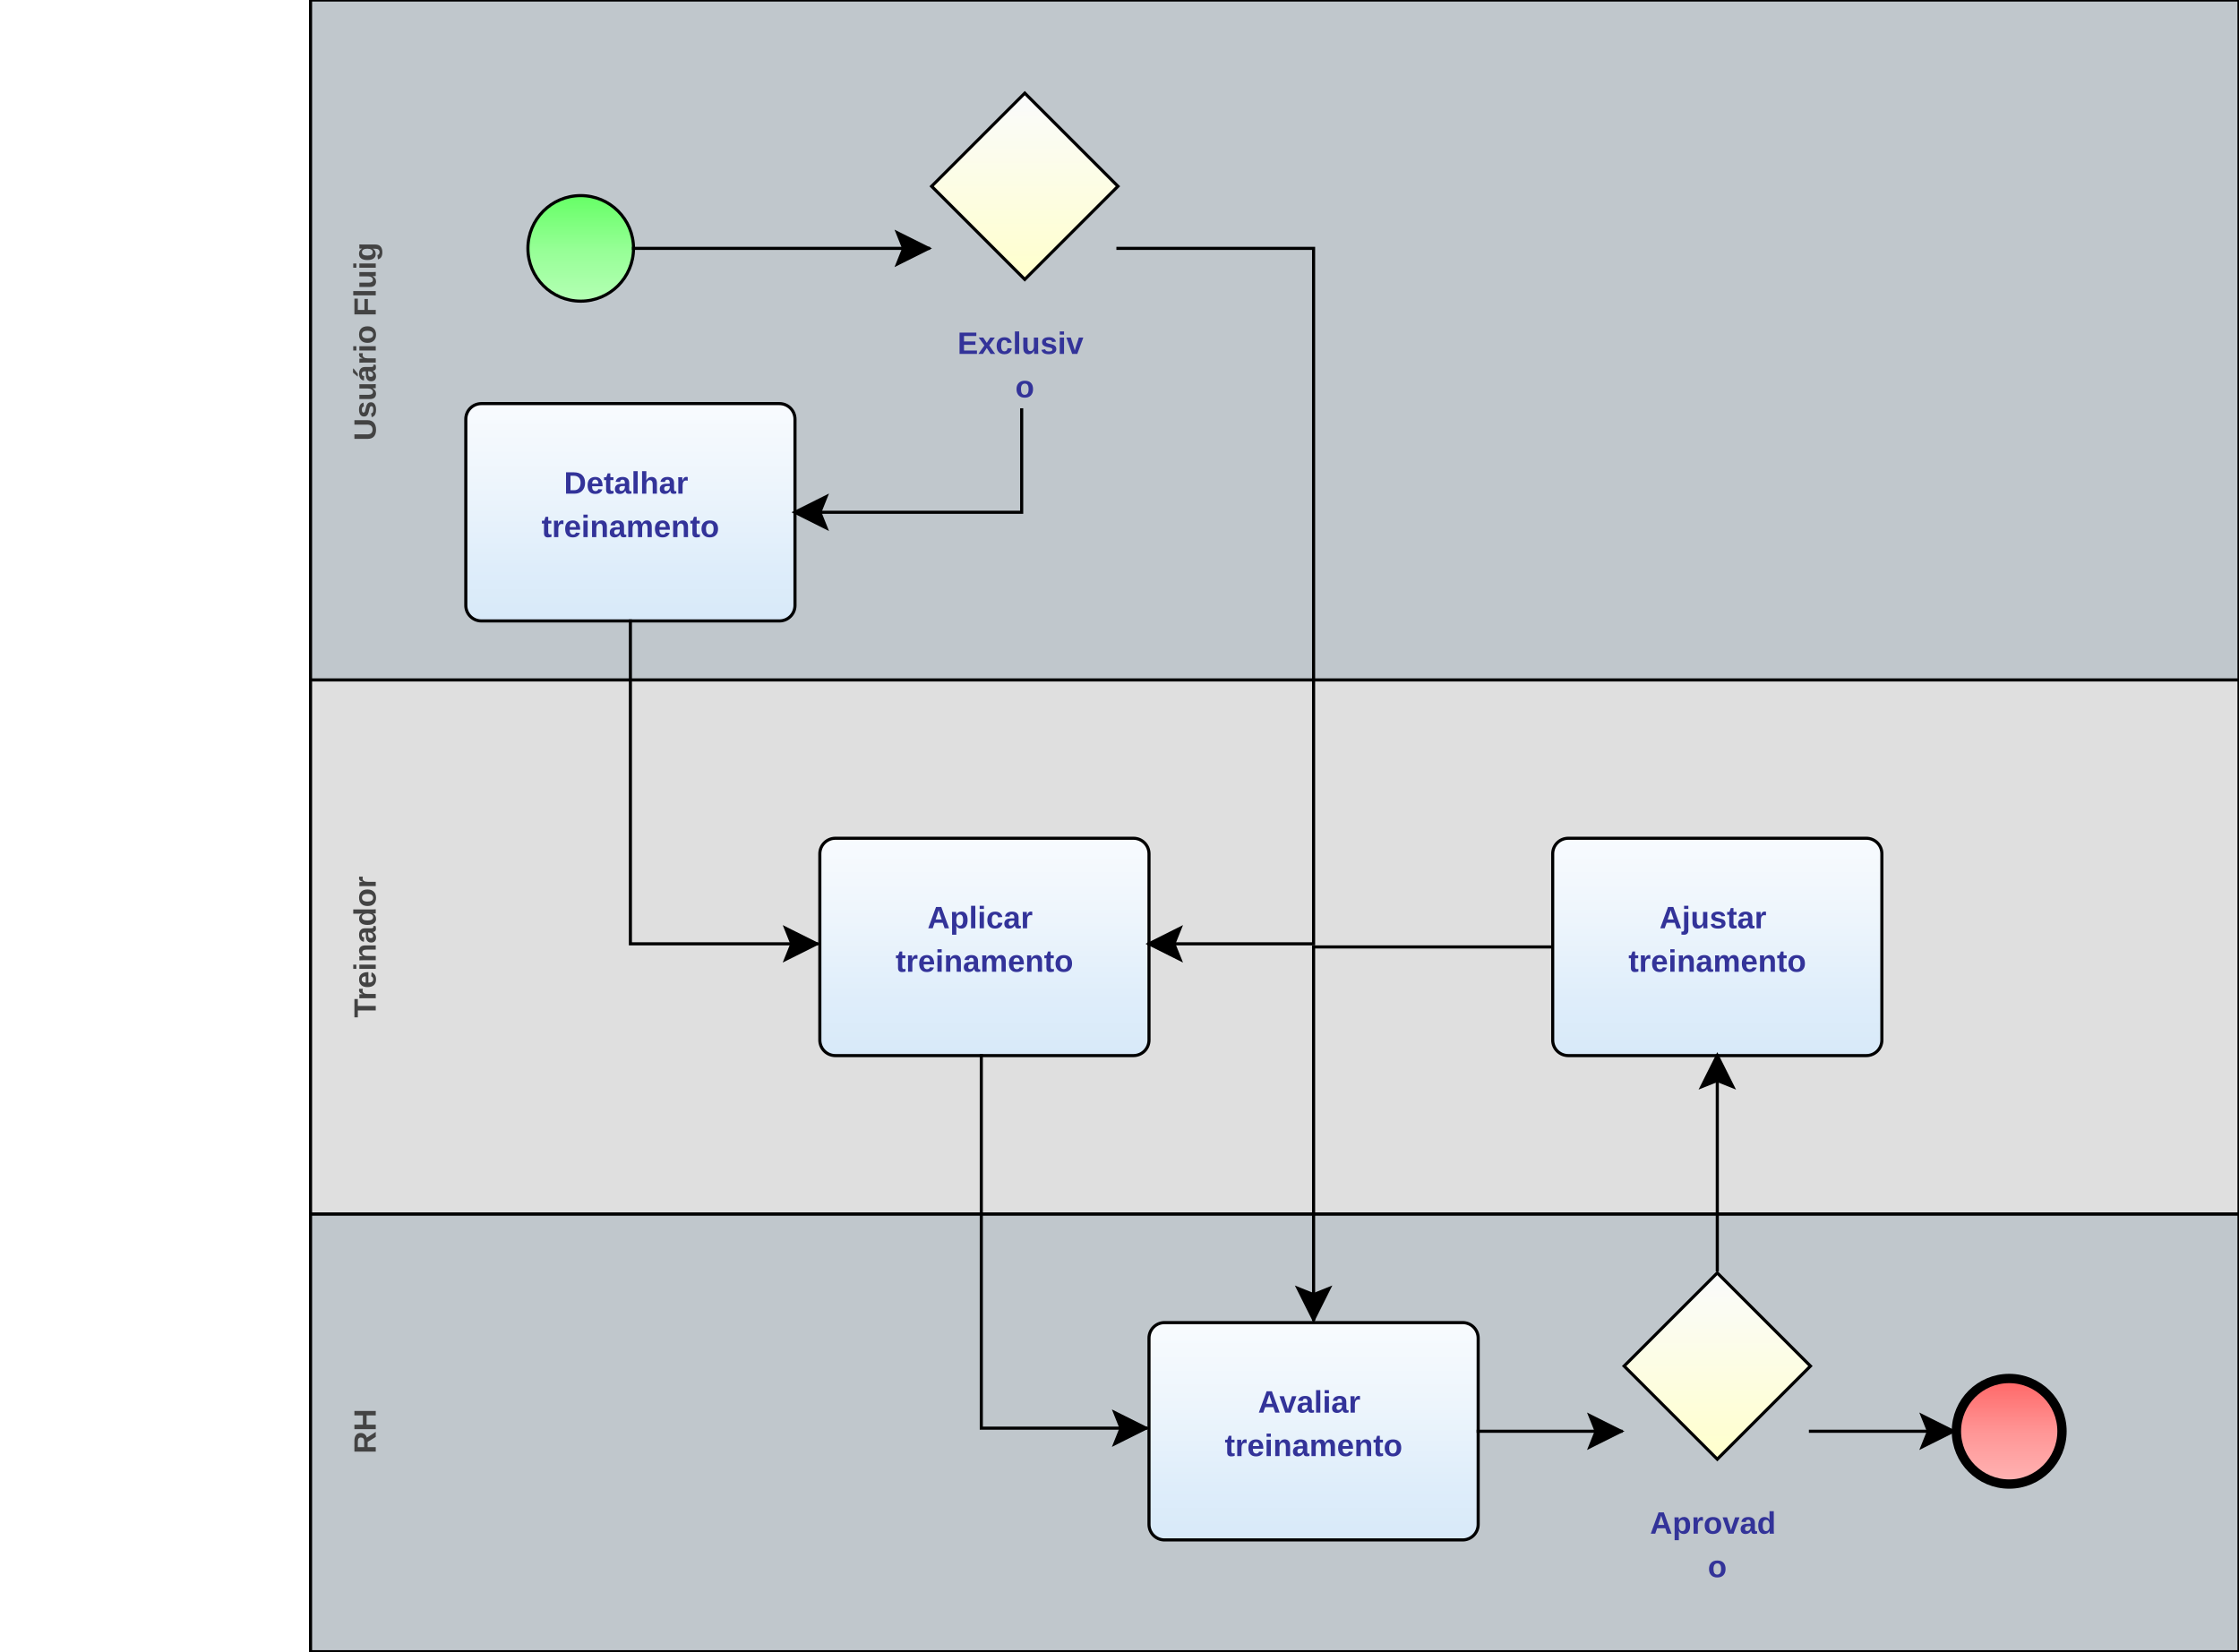
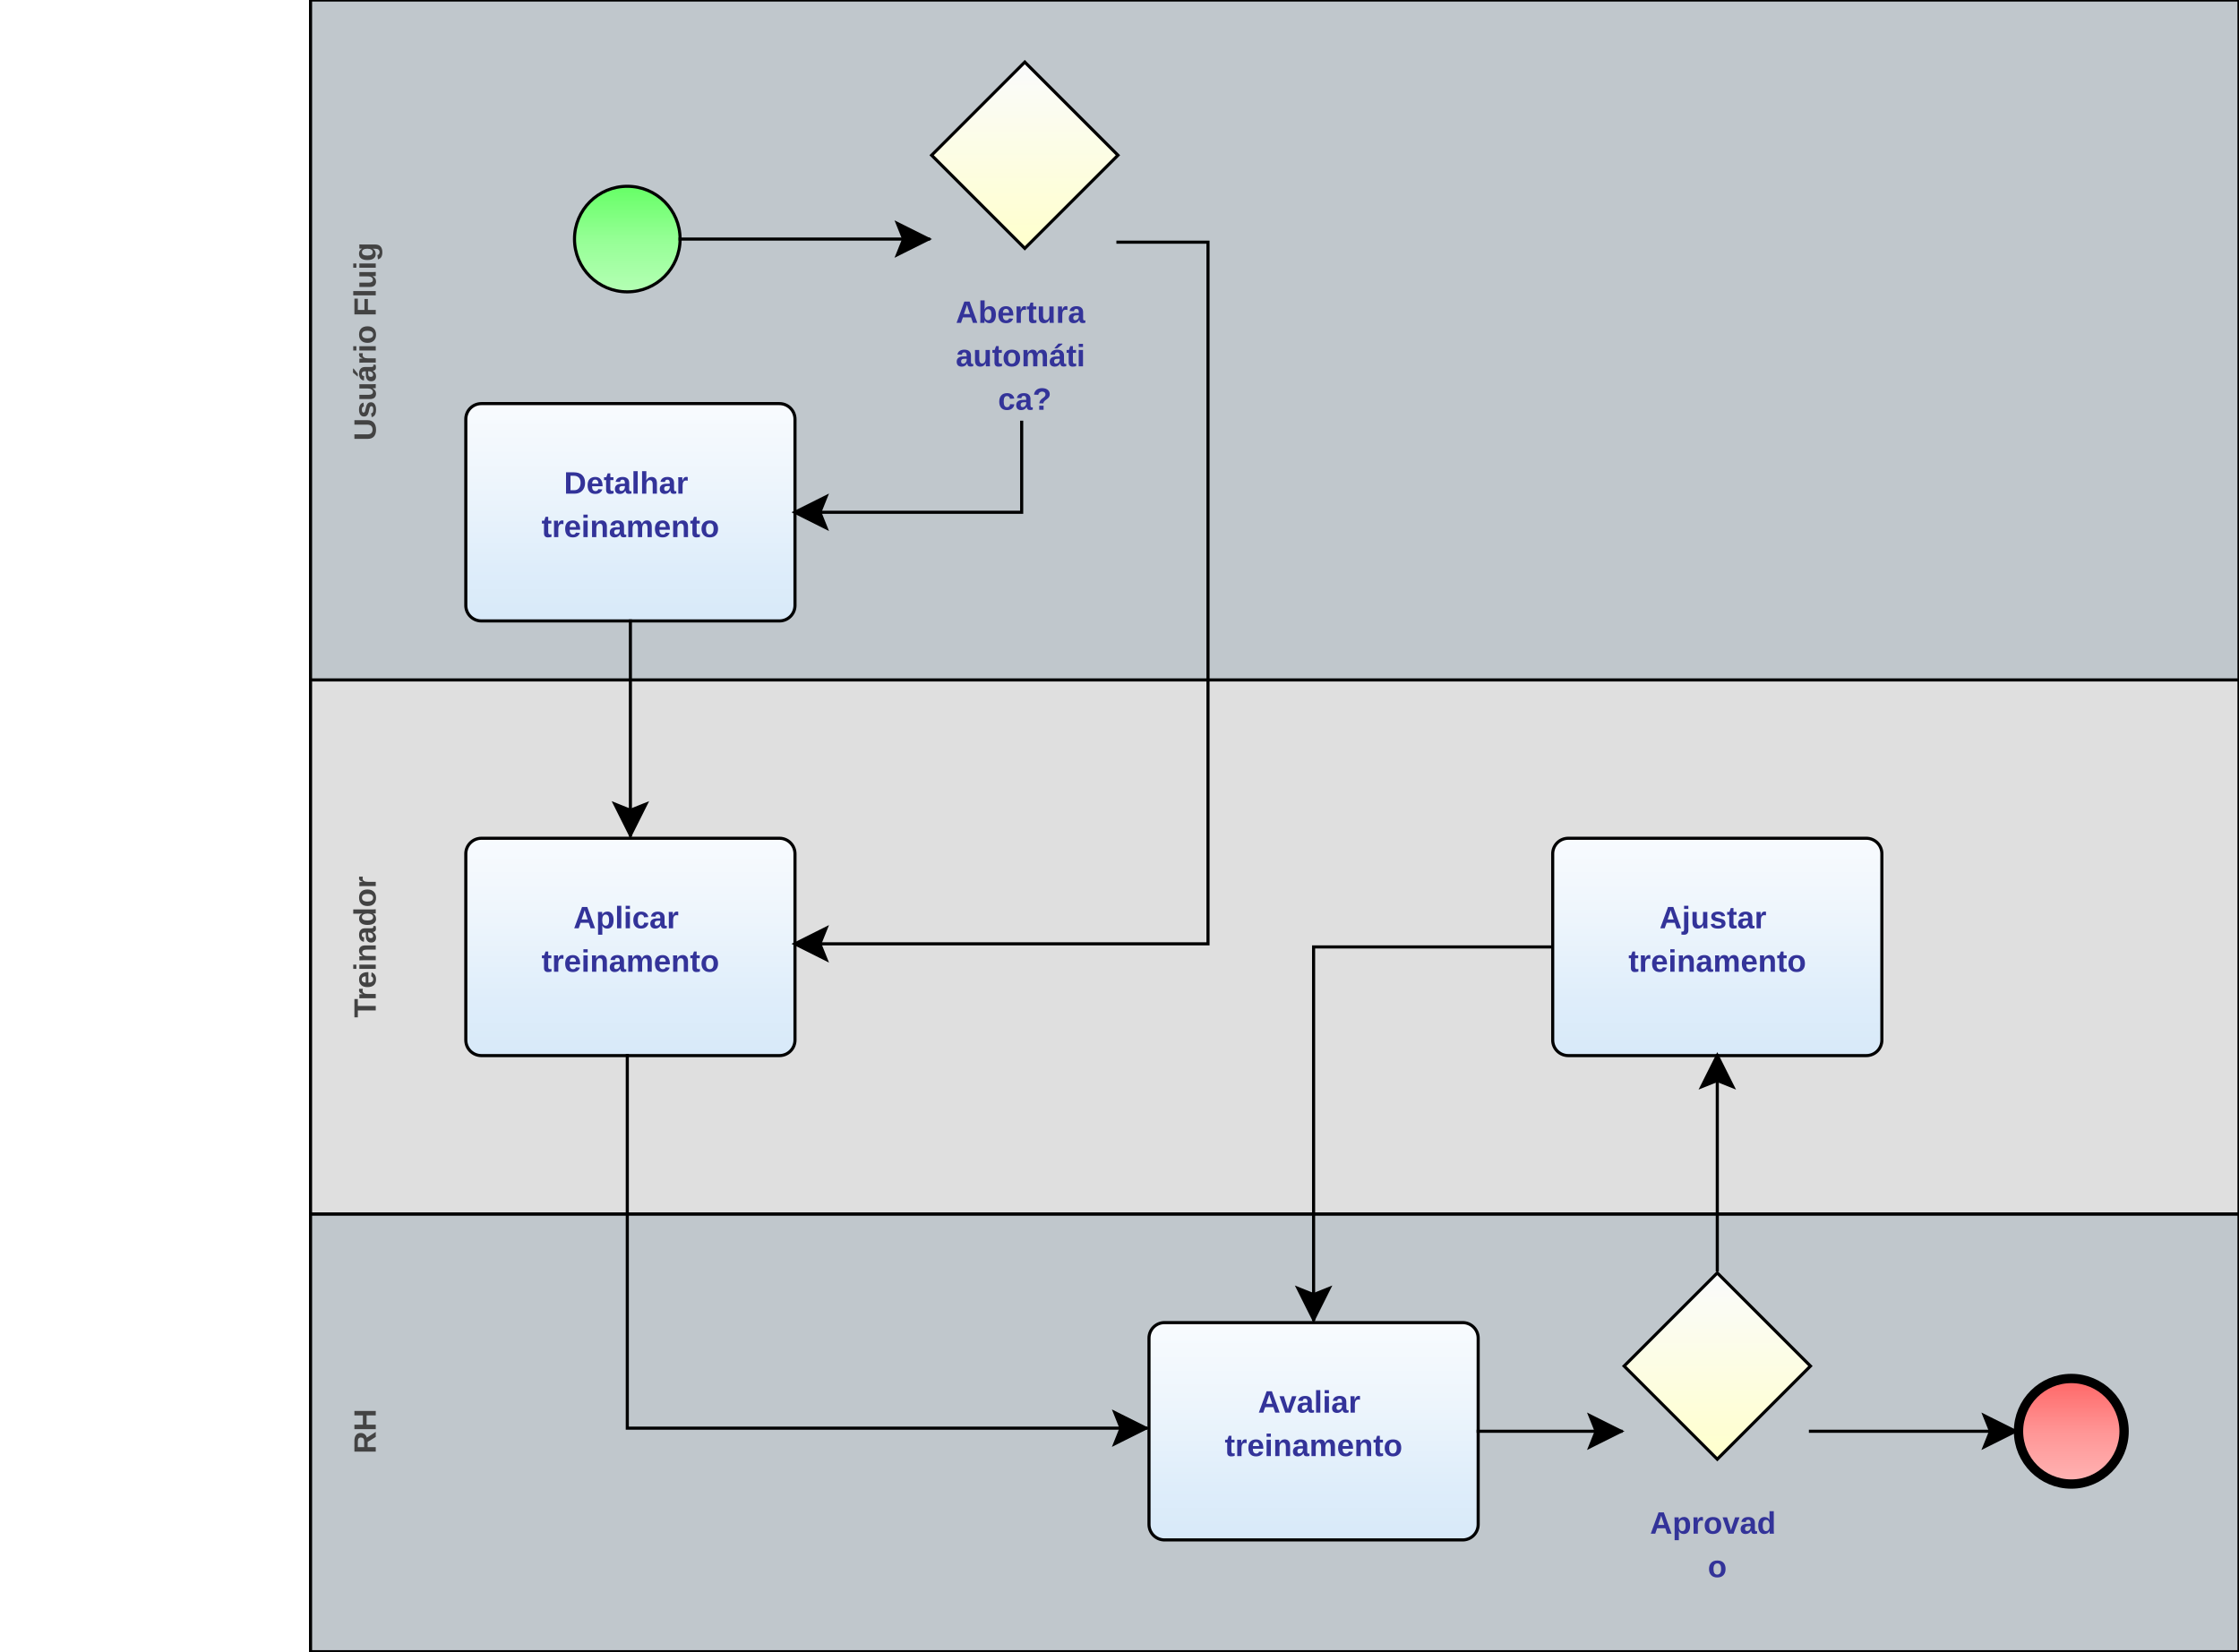
<svg xmlns="http://www.w3.org/2000/svg" xmlns:xlink="http://www.w3.org/1999/xlink" style="stroke-dasharray:none; shape-rendering:auto; font-family:'Arial'; text-rendering:auto; fill-opacity:1; color-interpolation:auto; color-rendering:auto; font-size:12; fill:black; stroke:black; image-rendering:auto; stroke-miterlimit:10; stroke-linecap:square; stroke-linejoin:miter; font-style:normal; stroke-width:1; stroke-dashoffset:0; font-weight:normal; stroke-opacity:1;" contentScriptType="text/ecmascript" preserveAspectRatio="xMidYMid meet" zoomAndPan="magnify" version="1.0" contentStyleType="text/css" xml:xlink="http://www.w3.org/1999/xlink" width="721" height="532">
  <rect x="100" y="391" width="621" height="141" ry="0" rx="0" style="stroke:#000000; fill:#C0C7CC" />
  <g componentSequence="11">
    <text x="-461" y="107" transform="rotate(270)" text-anchor="middle" style="font-weight:bold;font-size:10px;stroke:none; fill:#434343">
      <tspan dy="14" x="-461">RH</tspan>
    </text>
  </g>
  <rect x="100" y="0" width="621" height="220" ry="0" rx="0" style="stroke:#000000; fill:#C0C7CC" />
  <g componentSequence="2">
    <text x="-110" y="107" transform="rotate(270)" text-anchor="middle" style="font-weight:bold;font-size:10px;stroke:none; fill:#434343">
      <tspan dy="14" x="-110">Usuário Fluig</tspan>
    </text>
  </g>
  <rect x="100" y="219" width="621" height="172" ry="0" rx="0" style="stroke:#000000; fill:#DFDFDF" />
  <g componentSequence="3">
    <text x="-305" y="107" transform="rotate(270)" text-anchor="middle" style="font-weight:bold;font-size:10px;stroke:none; fill:#434343">
      <tspan dy="14" x="-305">Treinador</tspan>
    </text>
  </g>
  <g sequence="4">
-     <ellipse cx="187" cy="80" rx="17" ry="17" stroke-width="1" style="fill:url(#linearGradient66FF6696FF96B6FFB6_73401722);" stroke="336633" />
+     <ellipse cx="202" cy="77" rx="17" ry="17" stroke-width="1" style="fill:url(#linearGradient66FF6696FF96B6FFB6_1712998638);" stroke="336633" />
  </g>
  <g sequence="12">
-     <rect x="264" y="270" width="106" height="70" ry="5" rx="5" style="fill:url(#linearGradientF8FBFEEDF5FCDEEDFAD4E7F8E2E5E9_178776966);" stroke="191970" />
+     <rect x="150" y="270" width="106" height="70" ry="5" rx="5" style="fill:url(#linearGradientF8FBFEEDF5FCDEEDFAD4E7F8E2E5E9_1759361629);" stroke="191970" />
  </g>
  <g componentSequence="12">
-     <text x="317" y="285" text-anchor="middle" style="font-weight:bold;font-size:10px;stroke:none; fill:#333399">
-       <tspan dy="14" x="317">Aplicar</tspan>
-       <tspan dy="14" x="317">treinamento</tspan>
+     <text x="203" y="285" text-anchor="middle" style="font-weight:bold;font-size:10px;stroke:none; fill:#333399">
+       <tspan dy="14" x="203">Aplicar</tspan>
+       <tspan dy="14" x="203">treinamento</tspan>
    </text>
  </g>
  <g sequence="15">
-     <rect x="370" y="426" width="106" height="70" ry="5" rx="5" style="fill:url(#linearGradientF8FBFEEDF5FCDEEDFAD4E7F8E2E5E9_244870666);" stroke="191970" />
+     <rect x="370" y="426" width="106" height="70" ry="5" rx="5" style="fill:url(#linearGradientF8FBFEEDF5FCDEEDFAD4E7F8E2E5E9_1826759582);" stroke="191970" />
  </g>
  <g componentSequence="15">
    <text x="423" y="441" text-anchor="middle" style="font-weight:bold;font-size:10px;stroke:none; fill:#333399">
      <tspan dy="14" x="423">Avaliar</tspan>
      <tspan dy="14" x="423">treinamento</tspan>
    </text>
  </g>
  <g sequence="17">
-     <polygon points=" 523 440 553 410 583 440 553 470 523 440" style="fill:url(#linearGradientFAFBFCFFFFCC_1268441533);" stroke="000000" />
+     <polygon points=" 523 440 553 410 583 440 553 470 523 440" style="fill:url(#linearGradientFAFBFCFFFFCC_702591078);" stroke="000000" />
  </g>
  <g componentSequence="17">
    <text x="553" y="480" text-anchor="middle" style="font-weight:bold;font-size:10px;stroke:none; fill:#333399">
      <tspan dy="14" x="553">Aprovad</tspan>
      <tspan dy="14" x="553">o</tspan>
    </text>
  </g>
  <g sequence="19">
-     <ellipse cx="647" cy="461" rx="17" ry="17" stroke-width="3" style="fill:url(#linearGradientFF6666FF9696FFB6B6_1331000929);" stroke="993333" />
+     <ellipse cx="667" cy="461" rx="17" ry="17" stroke-width="3" style="fill:url(#linearGradientFF6666FF9696FFB6B6_487178380);" stroke="993333" />
  </g>
  <g sequence="21">
-     <rect x="500" y="270" width="106" height="70" ry="5" rx="5" style="fill:url(#linearGradientF8FBFEEDF5FCDEEDFAD4E7F8E2E5E9_2056998870);" stroke="191970" />
+     <rect x="500" y="270" width="106" height="70" ry="5" rx="5" style="fill:url(#linearGradientF8FBFEEDF5FCDEEDFAD4E7F8E2E5E9_402890274);" stroke="191970" />
  </g>
  <g componentSequence="21">
    <text x="553" y="285" text-anchor="middle" style="font-weight:bold;font-size:10px;stroke:none; fill:#333399">
      <tspan dy="14" x="553">Ajustar</tspan>
      <tspan dy="14" x="553">treinamento</tspan>
    </text>
  </g>
  <g sequence="25">
-     <polygon points=" 300 60 330 30 360 60 330 90 300 60" style="fill:url(#linearGradientFAFBFCFFFFCC_935233201);" stroke="000000" />
+     <polygon points=" 300 50 330 20 360 50 330 80 300 50" style="fill:url(#linearGradientFAFBFCFFFFCC_1694543983);" stroke="000000" />
  </g>
  <g componentSequence="25">
-     <text x="330" y="100" text-anchor="middle" style="font-weight:bold;font-size:10px;stroke:none; fill:#333399">
-       <tspan dy="14" x="330">Exclusiv</tspan>
-       <tspan dy="14" x="330">o</tspan>
+     <text x="330" y="90" text-anchor="middle" style="font-weight:bold;font-size:10px;stroke:none; fill:#333399">
+       <tspan dy="14" x="330">Abertura</tspan>
+       <tspan dy="14" x="330">automáti</tspan>
+       <tspan dy="14" x="330">ca?</tspan>
    </text>
  </g>
  <g sequence="26">
-     <rect x="150" y="130" width="106" height="70" ry="5" rx="5" style="fill:url(#linearGradientF8FBFEEDF5FCDEEDFAD4E7F8E2E5E9_733290226);" stroke="191970" />
+     <rect x="150" y="130" width="106" height="70" ry="5" rx="5" style="fill:url(#linearGradientF8FBFEEDF5FCDEEDFAD4E7F8E2E5E9_1238322985);" stroke="191970" />
  </g>
  <g componentSequence="26">
    <text x="203" y="145" text-anchor="middle" style="font-weight:bold;font-size:10px;stroke:none; fill:#333399">
      <tspan dy="14" x="203">Detalhar</tspan>
      <tspan dy="14" x="203">treinamento</tspan>
    </text>
  </g>
  <g componentSequence="16">
-     <text x="326" y="417" style="font-size:10px;font-weight:none;stroke:none; fill:#333399" text-anchor="left" />
+     <text x="236" y="450" style="font-size:10px;font-weight:none;stroke:none; fill:#333399" text-anchor="left" />
  </g>
  <g componentSequence="18">
    <text x="509" y="451" style="font-size:10px;font-weight:none;stroke:none; fill:#333399" text-anchor="left" />
  </g>
  <g componentSequence="20">
-     <text x="616" y="451" style="font-size:10px;font-weight:none;stroke:none; fill:#333399" text-anchor="left" />
+     <text x="626" y="451" style="font-size:10px;font-weight:none;stroke:none; fill:#333399" text-anchor="left" />
  </g>
  <g componentSequence="22">
    <text x="563" y="365" style="font-size:10px;font-weight:none;stroke:none; fill:#333399" text-anchor="left" />
  </g>
  <g componentSequence="23">
    <text x="433" y="317" style="font-size:10px;font-weight:none;stroke:none; fill:#333399" text-anchor="left" />
  </g>
  <g componentSequence="27">
-     <text x="319" y="155" style="font-size:10px;font-weight:none;stroke:none; fill:#333399" text-anchor="left" />
+     <text x="317" y="155" style="font-size:10px;font-weight:none;stroke:none; fill:#333399" text-anchor="left" />
  </g>
  <g componentSequence="28">
-     <text x="433" y="177" style="font-size:10px;font-weight:none;stroke:none; fill:#333399" text-anchor="left" />
+     <text x="399" y="233" style="font-size:10px;font-weight:none;stroke:none; fill:#333399" text-anchor="left" />
  </g>
-   <g componentSequence="29">
-     <text x="213" y="272" style="font-size:10px;font-weight:none;stroke:none; fill:#333399" text-anchor="left" />
+   <g componentSequence="31">
+     <text x="213" y="225" style="font-size:10px;font-weight:none;stroke:none; fill:#333399" text-anchor="left" />
  </g>
  <g componentSequence="30">
-     <text x="262" y="70" style="font-size:10px;font-weight:none;stroke:none; fill:#333399" text-anchor="left" />
+     <text x="270" y="67" style="font-size:10px;font-weight:none;stroke:none; fill:#333399" text-anchor="left" />
  </g>
-   <path style="fill:none; stroke:#000000;stroke-width:1" d="M204.0 80.0 L299.0 80.0" />
-   <polygon style="fill:#000000; stroke:#000000;" points=" 289 75 299 80 289 85 291 80" />
-   <path style="fill:none; stroke:#000000;stroke-width:1" d="M316.0 340.0 L316.0 460.0 L369.0 460.0" />
+   <path style="fill:none; stroke:#000000;stroke-width:1" d="M219.0 77.0 L299.0 77.0" />
+   <polygon style="fill:#000000; stroke:#000000;" points=" 289 72 299 77 289 82 291 77" />
+   <path style="fill:none; stroke:#000000;stroke-width:1" d="M202.0 340.0 L202.0 460.0 L369.0 460.0" />
  <polygon style="fill:#000000; stroke:#000000;" points=" 359 455 369 460 359 465 361 460" />
-   <path style="fill:none; stroke:#000000;stroke-width:1" d="M360.0 80.0 L423.0 80.0 L423.0 304.0 L370.0 304.0" />
-   <polygon style="fill:#000000; stroke:#000000;" points=" 380 309 370 304 380 299 378 304" />
-   <path style="fill:none; stroke:#000000;stroke-width:1" d="M203.0 200.0 L203.0 304.0 L263.0 304.0" />
-   <polygon style="fill:#000000; stroke:#000000;" points=" 253 299 263 304 253 309 255 304" />
+   <path style="fill:none; stroke:#000000;stroke-width:1" d="M360.0 78.0 L389.0 78.0 L389.0 186.0 L389.0 304.0 L256.0 304.0" />
+   <polygon style="fill:#000000; stroke:#000000;" points=" 266 309 256 304 266 299 264 304" />
  <path style="fill:none; stroke:#000000;stroke-width:1" d="M476.0 461.0 L522.0 461.0" />
  <polygon style="fill:#000000; stroke:#000000;" points=" 512 456 522 461 512 466 514 461" />
  <path style="fill:none; stroke:#000000;stroke-width:1" d="M499.0 305.0 L423.0 305.0 L423.0 425.0" />
  <polygon style="fill:#000000; stroke:#000000;" points=" 428 415 423 425 418 415 423 417" />
-   <path style="fill:none; stroke:#000000;stroke-width:1" d="M583.0 461.0 L629.0 461.0" />
-   <polygon style="fill:#000000; stroke:#000000;" points=" 619 456 629 461 619 466 621 461" />
+   <path style="fill:none; stroke:#000000;stroke-width:1" d="M583.0 461.0 L649.0 461.0" />
+   <polygon style="fill:#000000; stroke:#000000;" points=" 639 456 649 461 639 466 641 461" />
  <path style="fill:none; stroke:#000000;stroke-width:1" d="M553.0 409.0 L553.0 340.0" />
  <polygon style="fill:#000000; stroke:#000000;" points=" 548 350 553 340 558 350 553 348" />
-   <path style="fill:none; stroke:#000000;stroke-width:1" d="M329.0 132.0 L329.0 165.0 L256.0 165.0" />
+   <path style="fill:none; stroke:#000000;stroke-width:1" d="M329.0 136.0 L329.0 165.0 L256.0 165.0" />
  <polygon style="fill:#000000; stroke:#000000;" points=" 266 170 256 165 266 160 264 165" />
+   <path style="fill:none; stroke:#000000;stroke-width:1" d="M203.0 200.0 L203.0 269.0" />
+   <polygon style="fill:#000000; stroke:#000000;" points=" 208 259 203 269 198 259 203 261" />
  <defs>
-     <linearGradient xlink:href="#linearGradient66FF6696FF96B6FFB6" id="linearGradient66FF6696FF96B6FFB6_73401722" x1="0" y1="63.0" x2="0" y2="98.0" gradientUnits="userSpaceOnUse" xlink:type="simple" xlink:actuate="onLoad" xlink:show="other" />
+     <linearGradient xlink:href="#linearGradient66FF6696FF96B6FFB6" id="linearGradient66FF6696FF96B6FFB6_1712998638" x1="0" y1="60.0" x2="0" y2="95.0" gradientUnits="userSpaceOnUse" xlink:type="simple" xlink:actuate="onLoad" xlink:show="other" />
    <linearGradient id="linearGradient66FF6696FF96B6FFB6">
      <stop style="stop-color:#66FF66;stop-opacity:1;" offset="0.0" id="stop66FF66" />
      <stop style="stop-color:#96FF96;stop-opacity:1;" offset="0.5" id="stop96FF96" />
      <stop style="stop-color:#B6FFB6;stop-opacity:1;" offset="1.0" id="stopB6FFB6" />
    </linearGradient>
-     <linearGradient xlink:href="#linearGradientF8FBFEEDF5FCDEEDFAD4E7F8E2E5E9" id="linearGradientF8FBFEEDF5FCDEEDFAD4E7F8E2E5E9_178776966" x1="0" y1="270.0" x2="0" y2="376.0" gradientUnits="userSpaceOnUse" xlink:type="simple" xlink:actuate="onLoad" xlink:show="other" />
+     <linearGradient xlink:href="#linearGradientF8FBFEEDF5FCDEEDFAD4E7F8E2E5E9" id="linearGradientF8FBFEEDF5FCDEEDFAD4E7F8E2E5E9_1759361629" x1="0" y1="270.0" x2="0" y2="376.0" gradientUnits="userSpaceOnUse" xlink:type="simple" xlink:actuate="onLoad" xlink:show="other" />
    <linearGradient id="linearGradientF8FBFEEDF5FCDEEDFAD4E7F8E2E5E9">
      <stop style="stop-color:#F8FBFE;stop-opacity:1;" offset="0.0" id="stopF8FBFE" />
      <stop style="stop-color:#EDF5FC;stop-opacity:1;" offset="0.25" id="stopEDF5FC" />
      <stop style="stop-color:#DEEDFA;stop-opacity:1;" offset="0.5" id="stopDEEDFA" />
      <stop style="stop-color:#D4E7F8;stop-opacity:1;" offset="0.75" id="stopD4E7F8" />
      <stop style="stop-color:#E2E5E9;stop-opacity:1;" offset="1.0" id="stopE2E5E9" />
    </linearGradient>
-     <linearGradient xlink:href="#linearGradientF8FBFEEDF5FCDEEDFAD4E7F8E2E5E9" id="linearGradientF8FBFEEDF5FCDEEDFAD4E7F8E2E5E9_244870666" x1="0" y1="426.0" x2="0" y2="532.0" gradientUnits="userSpaceOnUse" xlink:type="simple" xlink:actuate="onLoad" xlink:show="other" />
-     <linearGradient xlink:href="#linearGradientFAFBFCFFFFCC" id="linearGradientFAFBFCFFFFCC_1268441533" x1="0" y1="410.0" x2="0" y2="470.0" gradientUnits="userSpaceOnUse" xlink:type="simple" xlink:actuate="onLoad" xlink:show="other" />
+     <linearGradient xlink:href="#linearGradientF8FBFEEDF5FCDEEDFAD4E7F8E2E5E9" id="linearGradientF8FBFEEDF5FCDEEDFAD4E7F8E2E5E9_1826759582" x1="0" y1="426.0" x2="0" y2="532.0" gradientUnits="userSpaceOnUse" xlink:type="simple" xlink:actuate="onLoad" xlink:show="other" />
+     <linearGradient xlink:href="#linearGradientFAFBFCFFFFCC" id="linearGradientFAFBFCFFFFCC_702591078" x1="0" y1="410.0" x2="0" y2="470.0" gradientUnits="userSpaceOnUse" xlink:type="simple" xlink:actuate="onLoad" xlink:show="other" />
    <linearGradient id="linearGradientFAFBFCFFFFCC">
      <stop style="stop-color:#FAFBFC;stop-opacity:1;" offset="0.0" id="stopFAFBFC" />
      <stop style="stop-color:#FFFFCC;stop-opacity:1;" offset="1.0" id="stopFFFFCC" />
    </linearGradient>
-     <linearGradient xlink:href="#linearGradientFF6666FF9696FFB6B6" id="linearGradientFF6666FF9696FFB6B6_1331000929" x1="0" y1="444.0" x2="0" y2="479.0" gradientUnits="userSpaceOnUse" xlink:type="simple" xlink:actuate="onLoad" xlink:show="other" />
+     <linearGradient xlink:href="#linearGradientFF6666FF9696FFB6B6" id="linearGradientFF6666FF9696FFB6B6_487178380" x1="0" y1="444.0" x2="0" y2="479.0" gradientUnits="userSpaceOnUse" xlink:type="simple" xlink:actuate="onLoad" xlink:show="other" />
    <linearGradient id="linearGradientFF6666FF9696FFB6B6">
      <stop style="stop-color:#FF6666;stop-opacity:1;" offset="0.0" id="stopFF6666" />
      <stop style="stop-color:#FF9696;stop-opacity:1;" offset="0.5" id="stopFF9696" />
      <stop style="stop-color:#FFB6B6;stop-opacity:1;" offset="1.0" id="stopFFB6B6" />
    </linearGradient>
-     <linearGradient xlink:href="#linearGradientF8FBFEEDF5FCDEEDFAD4E7F8E2E5E9" id="linearGradientF8FBFEEDF5FCDEEDFAD4E7F8E2E5E9_2056998870" x1="0" y1="270.0" x2="0" y2="376.0" gradientUnits="userSpaceOnUse" xlink:type="simple" xlink:actuate="onLoad" xlink:show="other" />
-     <linearGradient xlink:href="#linearGradientFAFBFCFFFFCC" id="linearGradientFAFBFCFFFFCC_935233201" x1="0" y1="30.0" x2="0" y2="90.0" gradientUnits="userSpaceOnUse" xlink:type="simple" xlink:actuate="onLoad" xlink:show="other" />
-     <linearGradient xlink:href="#linearGradientF8FBFEEDF5FCDEEDFAD4E7F8E2E5E9" id="linearGradientF8FBFEEDF5FCDEEDFAD4E7F8E2E5E9_733290226" x1="0" y1="130.0" x2="0" y2="236.0" gradientUnits="userSpaceOnUse" xlink:type="simple" xlink:actuate="onLoad" xlink:show="other" />
+     <linearGradient xlink:href="#linearGradientF8FBFEEDF5FCDEEDFAD4E7F8E2E5E9" id="linearGradientF8FBFEEDF5FCDEEDFAD4E7F8E2E5E9_402890274" x1="0" y1="270.0" x2="0" y2="376.0" gradientUnits="userSpaceOnUse" xlink:type="simple" xlink:actuate="onLoad" xlink:show="other" />
+     <linearGradient xlink:href="#linearGradientFAFBFCFFFFCC" id="linearGradientFAFBFCFFFFCC_1694543983" x1="0" y1="20.0" x2="0" y2="80.0" gradientUnits="userSpaceOnUse" xlink:type="simple" xlink:actuate="onLoad" xlink:show="other" />
+     <linearGradient xlink:href="#linearGradientF8FBFEEDF5FCDEEDFAD4E7F8E2E5E9" id="linearGradientF8FBFEEDF5FCDEEDFAD4E7F8E2E5E9_1238322985" x1="0" y1="130.0" x2="0" y2="236.0" gradientUnits="userSpaceOnUse" xlink:type="simple" xlink:actuate="onLoad" xlink:show="other" />
  </defs>
</svg>
